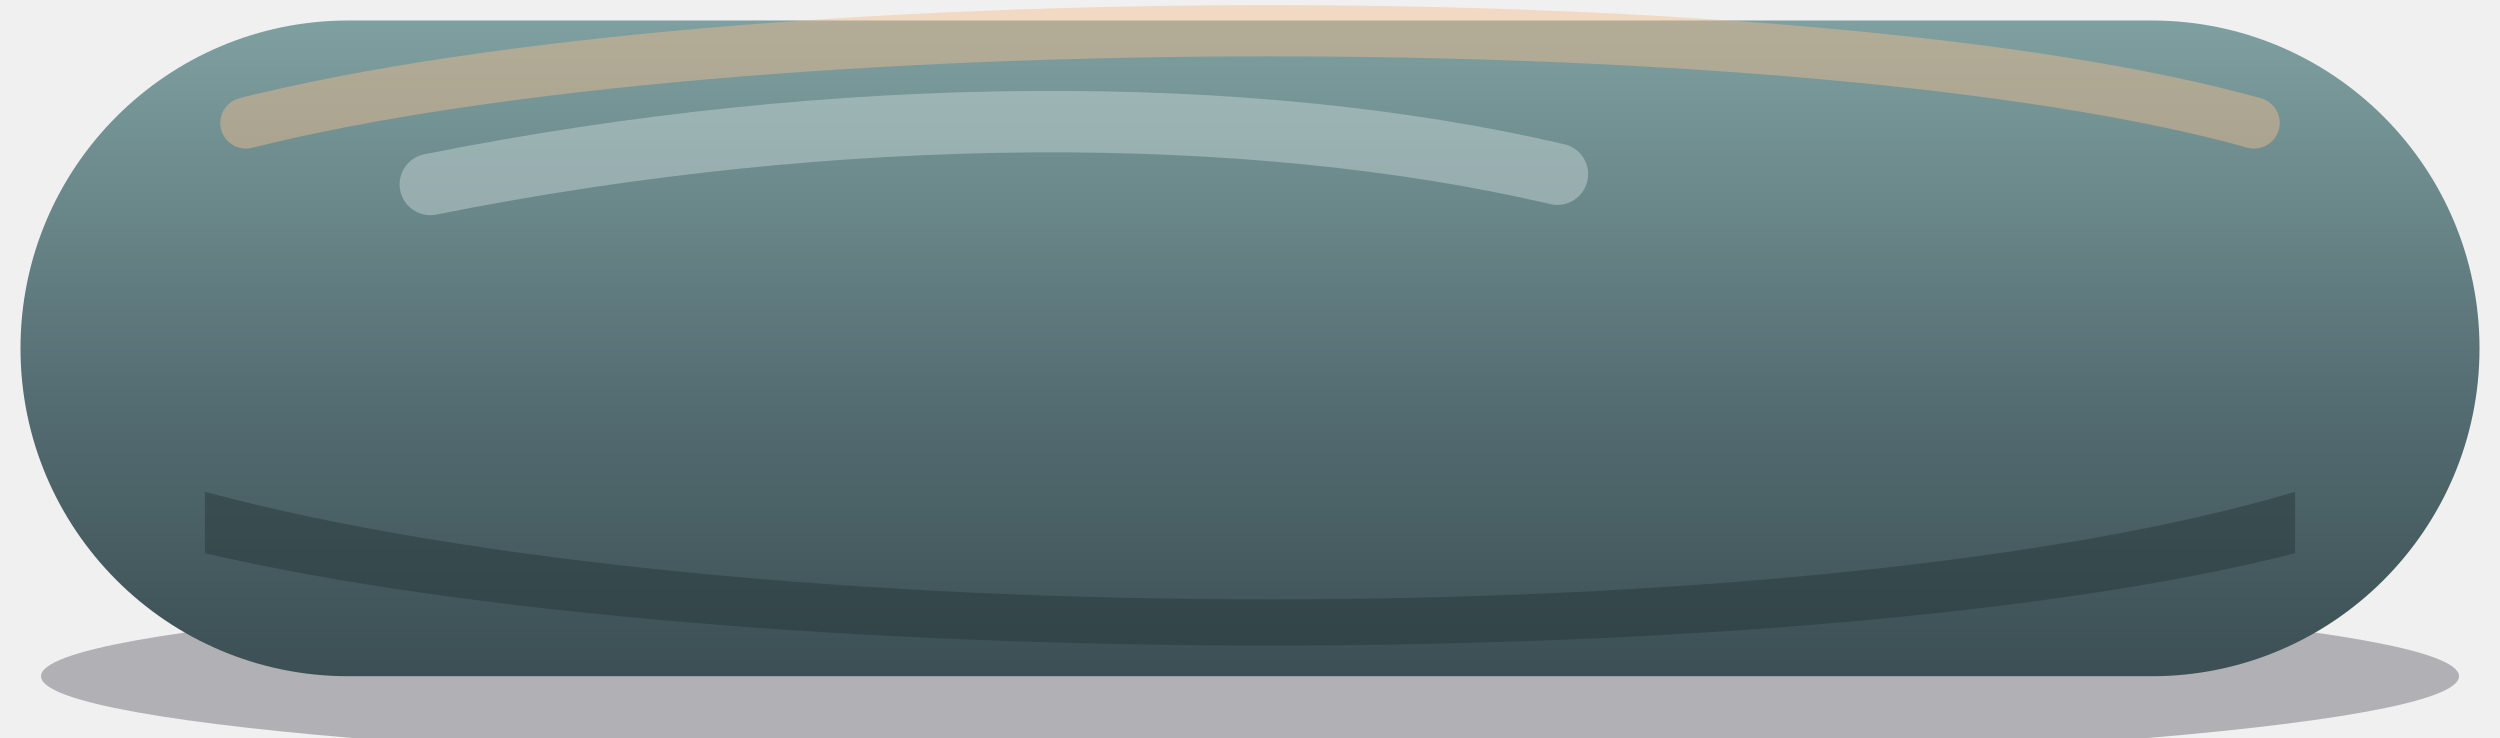
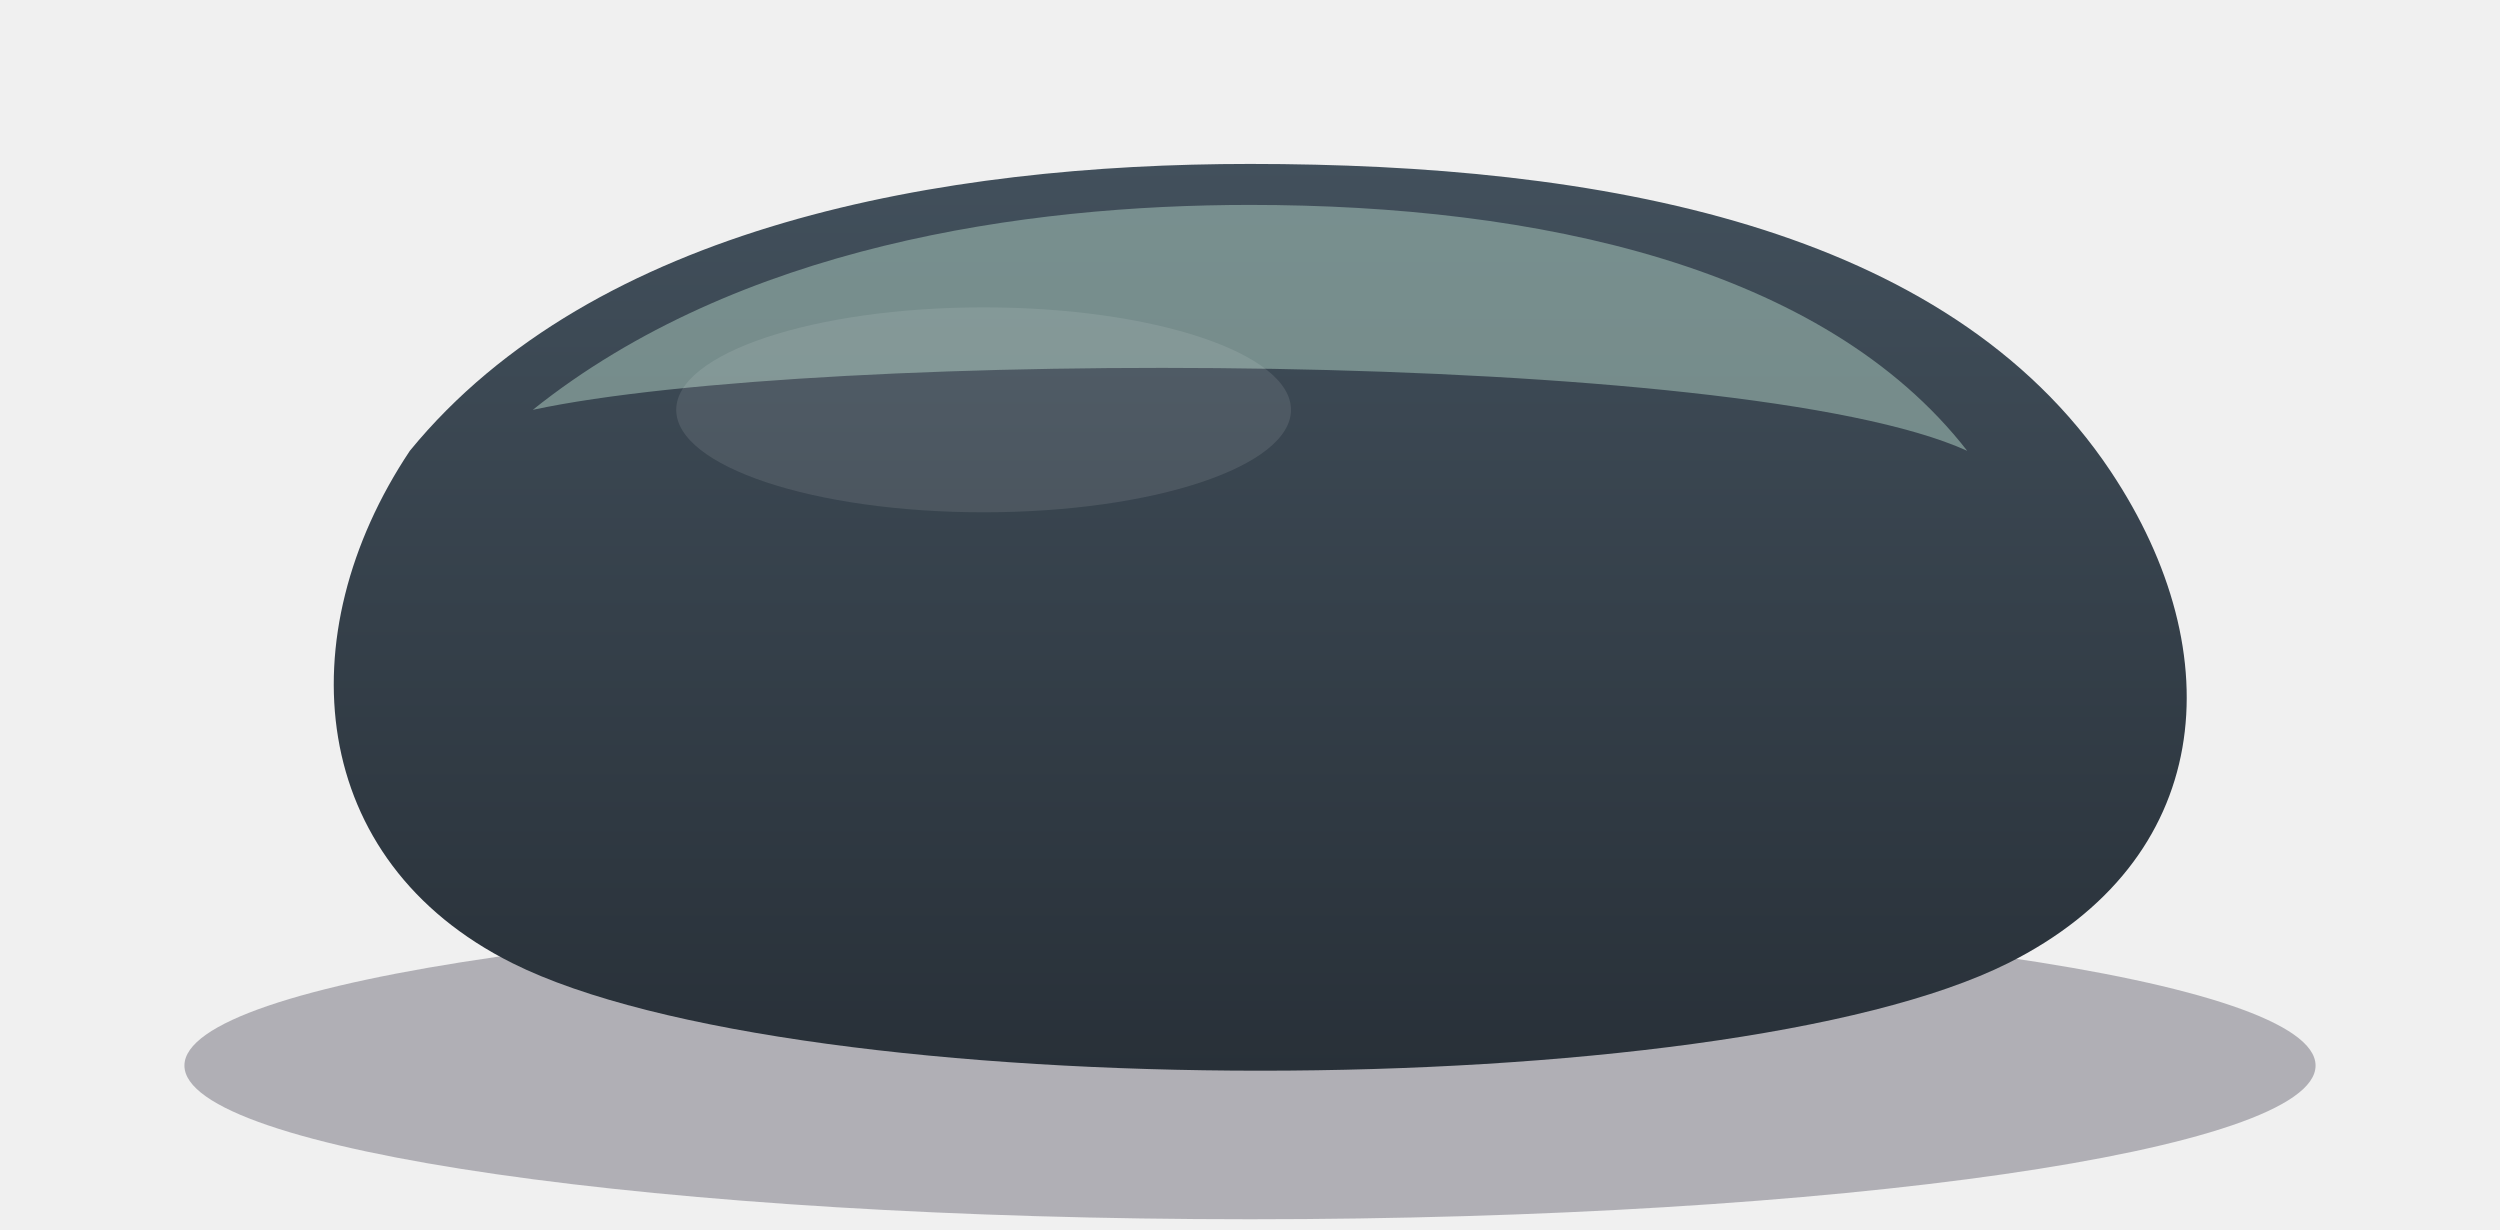
- <svg xmlns="http://www.w3.org/2000/svg" width="244" height="72" viewBox="-2 -2 244 72" role="img">
+ <svg xmlns="http://www.w3.org/2000/svg" width="244" height="120" viewBox="0 0 244 120">
  <defs>
-     <linearGradient id="g3" x1="0" y1="0" x2="0" y2="1">
-       <stop offset="0%" stop-color="#7FA0A0" />
-       <stop offset="55%" stop-color="#566F74" />
-       <stop offset="100%" stop-color="#3B4F54" />
+     <linearGradient id="g" x1="0" y1="0" x2="0" y2="1">
+       <stop offset="0" stop-color="#42505C" />
+       <stop offset="1" stop-color="#283038" />
    </linearGradient>
  </defs>
-   <ellipse cx="120" cy="64" rx="118" ry="9" fill="#0E0A1C" opacity="0.28" />
-   <rect x="0" y="0" width="240" height="64" rx="32" fill="url(#g3)" />
-   <path d="M22,10 C70,-2 175,-2 218,10" fill="none" stroke="#F2BC8E" stroke-width="5" stroke-linecap="round" opacity="0.45" />
-   <path d="M40,16 C80,8 120,8 150,15" fill="none" stroke="#CBDAD9" stroke-width="6" stroke-linecap="round" opacity="0.45" />
-   <path d="M18,46 C70,60 175,60 222,46 L222,52 C175,64 70,64 18,52 Z" fill="#243336" opacity="0.45" />
+   <ellipse cx="122" cy="104" rx="104" ry="15" fill="#1C1A2C" fill-opacity="0.30" />
+   <path fill="url(#g)" d="M40,44 C58,22 92,16 122,16 C156,16 190,22 206,46 C218,64 216,84 196,94 C168,108 78,108 50,94 C30,84 28,62 40,44 Z" />
+   <path fill="#A6C5BA" fill-opacity="0.55" d="M52,40 C72,24 100,20 122,20 C150,20 178,26 192,44 C170,34 80,34 52,40 Z" />
+   <ellipse cx="96" cy="40" rx="30" ry="10" fill="#FFFFFF" fill-opacity="0.10" />
</svg>
